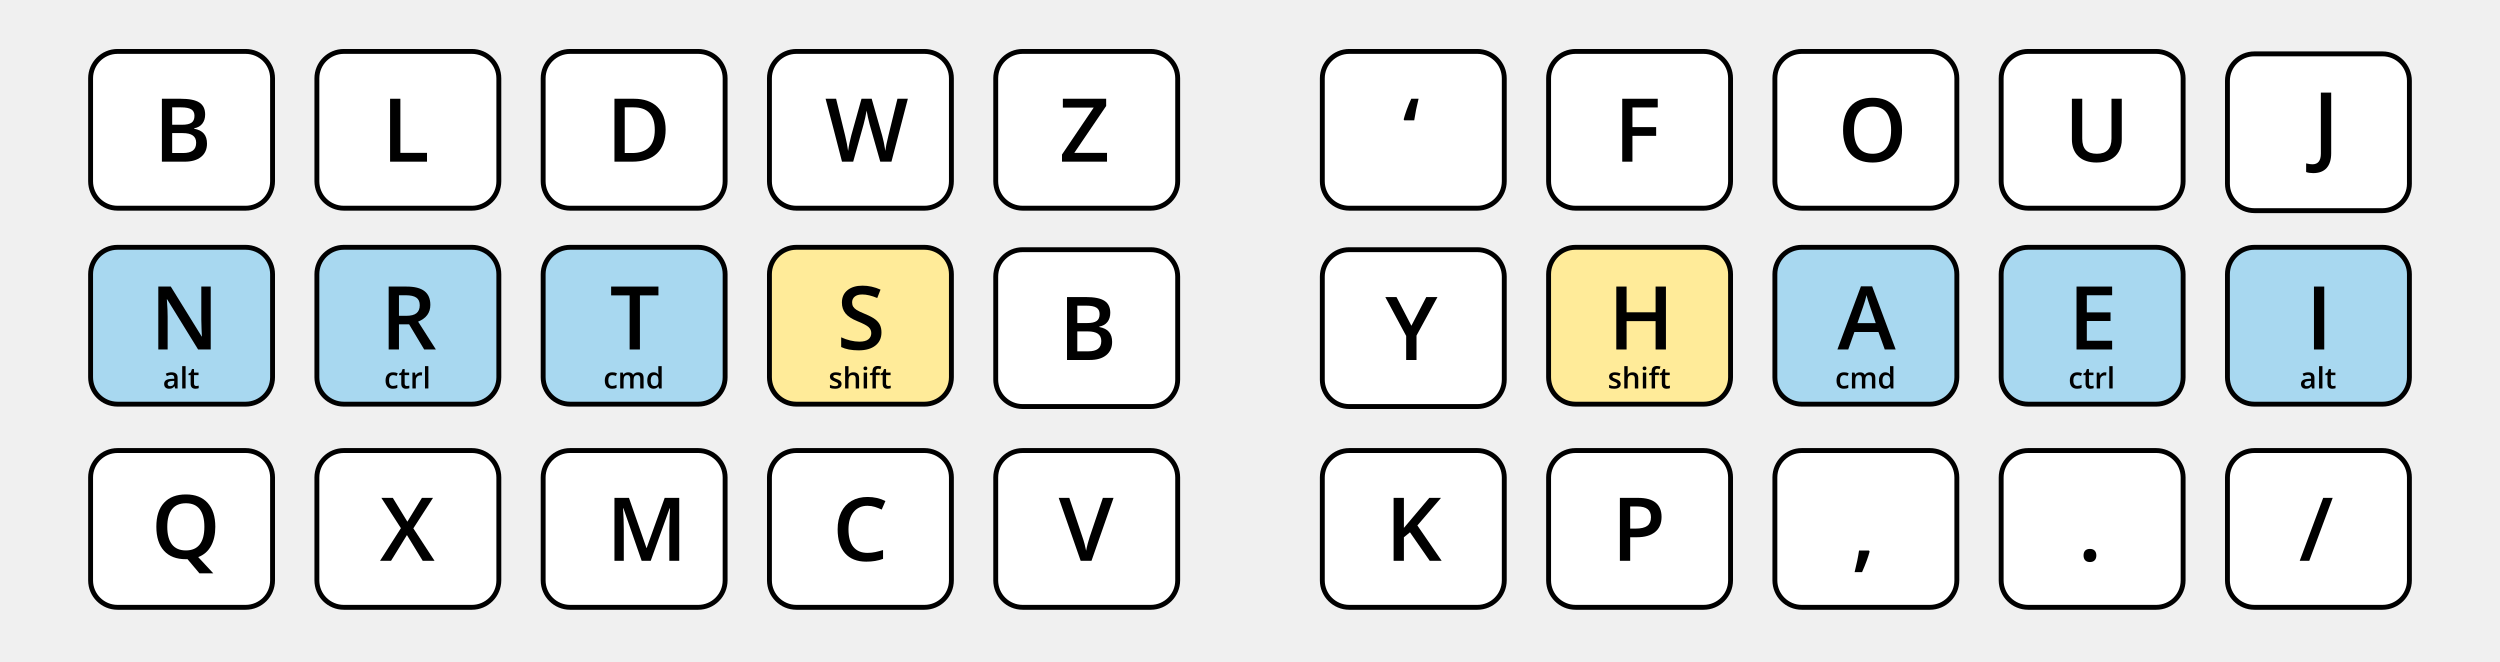
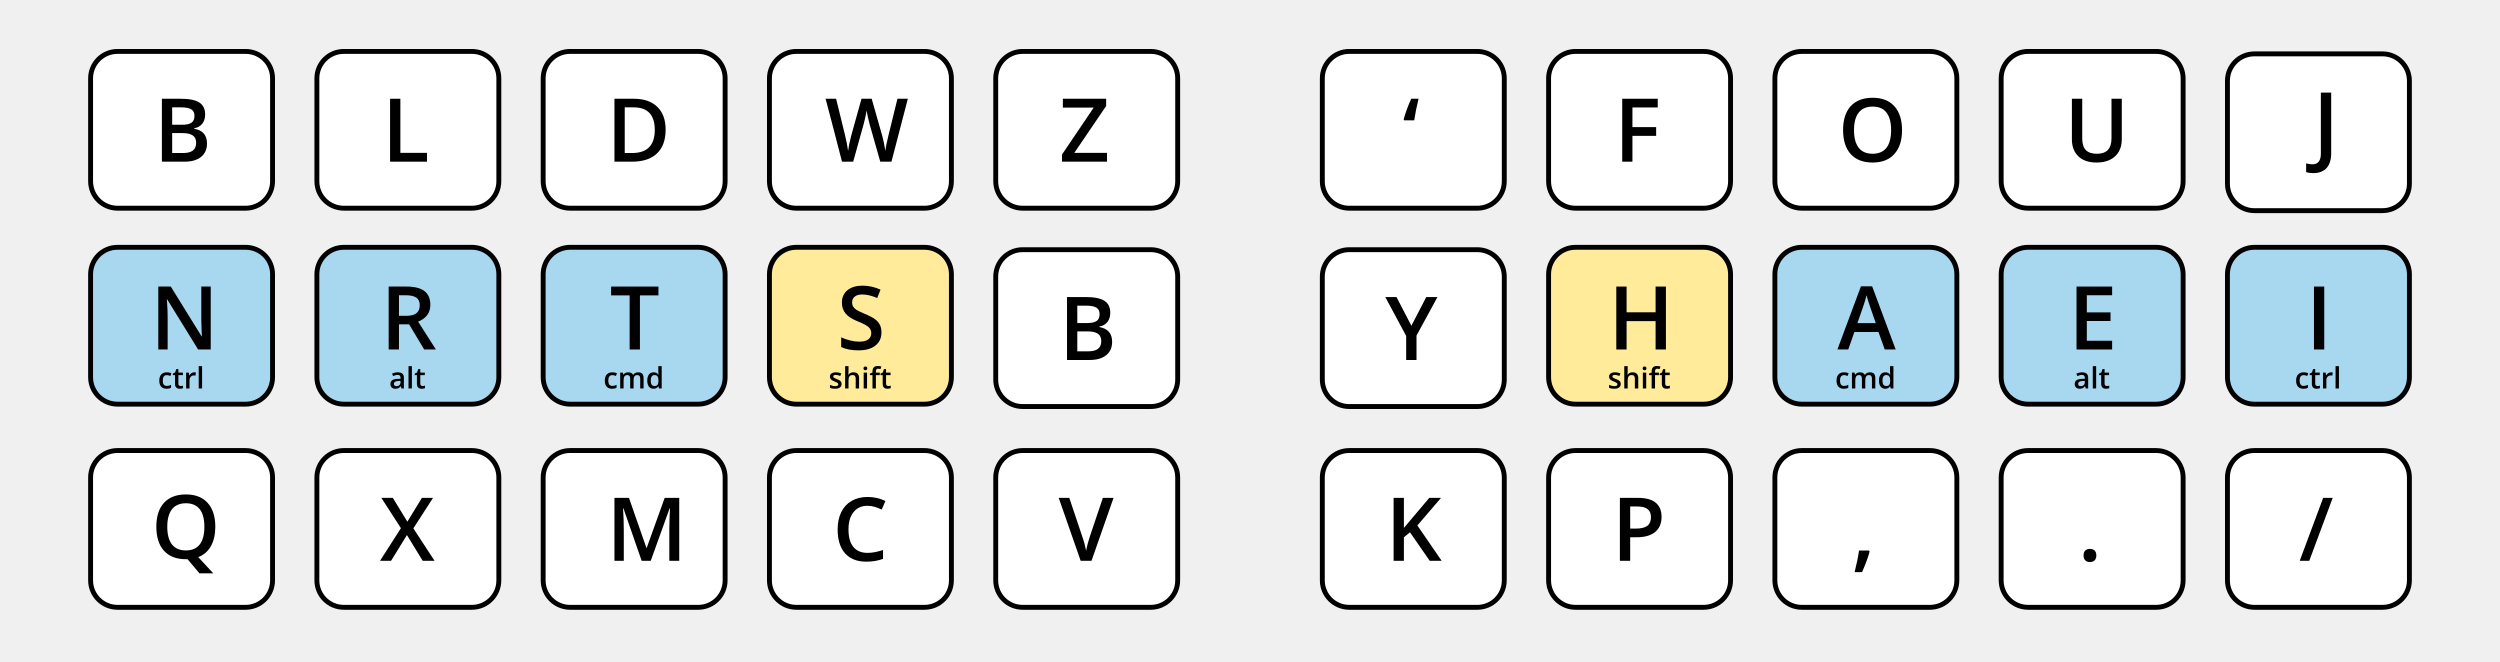
<svg xmlns="http://www.w3.org/2000/svg" width="1021px" height="270px" viewBox="0 0 1021 270" version="1.1">
  <g id="graphite-light" stroke="none" stroke-width="1" fill="none" fill-rule="evenodd">
    <g id="graphics" transform="translate(37, 21)" stroke="#000000" stroke-width="2">
      <g id="Bottom" transform="translate(0, 163)" fill="#FFFFFF">
        <rect id="Rectangle" x="0" y="0" width="74.312" height="64.03" rx="11" />
        <rect id="Rectangle" x="92.413" y="0" width="74.312" height="64.03" rx="11" />
        <rect id="Rectangle" x="184.827" y="0" width="74.312" height="64.03" rx="11" />
        <rect id="Rectangle" x="277.24" y="0" width="74.312" height="64.03" rx="11" />
        <rect id="Rectangle" x="369.654" y="0" width="74.312" height="64.03" rx="11" />
        <rect id="Rectangle" x="503.034" y="0" width="74.312" height="64.03" rx="11" />
        <rect id="Rectangle" x="595.448" y="0" width="74.312" height="64.03" rx="11" />
        <rect id="Rectangle" x="687.861" y="0" width="74.312" height="64.03" rx="11" />
        <rect id="Rectangle" x="780.275" y="0" width="74.312" height="64.03" rx="11" />
        <rect id="Rectangle" x="872.688" y="0" width="74.312" height="64.03" rx="11" />
      </g>
      <g id="Middle" transform="translate(0, 80)">
        <rect id="Rectangle" fill="#A8D8F0" x="0" y="0" width="74.312" height="64.059" rx="11" />
        <rect id="Rectangle" fill="#A8D8F0" x="92.413" y="0" width="74.312" height="64.059" rx="11" />
        <rect id="Rectangle" fill="#A8D8F0" x="184.827" y="0" width="74.312" height="64.059" rx="11" />
        <rect id="Rectangle" fill="#FFEB99" x="277.24" y="0" width="74.312" height="64.059" rx="11" />
        <rect id="Rectangle" fill="#FFEB99" x="595.448" y="0" width="74.312" height="64.059" rx="11" />
        <rect id="Rectangle" fill="#A8D8F0" x="687.861" y="0" width="74.312" height="64.059" rx="11" />
        <rect id="Rectangle" fill="#A8D8F0" x="780.275" y="0" width="74.312" height="64.059" rx="11" />
        <rect id="Rectangle" fill="#A8D8F0" x="872.688" y="0" width="74.312" height="64.059" rx="11" />
        <rect id="Rectangle" fill="#FFFFFF" x="369.654" y="0.971" width="74.312" height="64.059" rx="11" />
        <rect id="Rectangle" fill="#FFFFFF" x="503.034" y="0.971" width="74.312" height="64.059" rx="11" />
      </g>
      <g id="Top" transform="translate(0, -0)" fill="#FFFFFF">
        <rect id="Rectangle" x="0" y="0" width="74.312" height="64.03" rx="11" />
        <rect id="Rectangle" x="92.413" y="0" width="74.312" height="64.03" rx="11" />
        <rect id="Rectangle" x="184.827" y="0" width="74.312" height="64.03" rx="11" />
        <rect id="Rectangle" x="277.24" y="0" width="74.312" height="64.03" rx="11" />
        <rect id="Rectangle" x="369.654" y="0" width="74.312" height="64.03" rx="11" />
        <rect id="Rectangle" x="503.034" y="0" width="74.312" height="64.03" rx="11" />
        <rect id="Rectangle" x="595.448" y="0" width="74.312" height="64.03" rx="11" />
        <rect id="Rectangle" x="687.861" y="0" width="74.312" height="64.03" rx="11" />
        <rect id="Rectangle" x="780.275" y="0" width="74.312" height="64.03" rx="11" />
        <rect id="Rectangle" x="872.688" y="1" width="74.312" height="64.03" rx="11" />
      </g>
    </g>
    <g id="text" transform="translate(63.85029, 37.83078)" fill="#000000" fill-rule="nonzero">
      <g id="B" transform="translate(91.35684, 165.4999)">
        <polygon id="Path" points="22.254 25.699 17.42 25.699 10.986 15.188 4.5 25.699 0 25.699 8.525 12.375 0.545 0 5.221 0 11.162 9.721 17.104 0 21.639 0 13.605 12.445" />
      </g>
      <g id="B" transform="translate(187.0926, 165.4999)">
        <path d="M11.109,25.699 L3.656,4.236 L3.516,4.236 C3.715,7.424 3.814,10.412 3.814,13.201 L3.814,25.699 L0,25.699 L0,0 L5.924,0 L13.061,20.443 L13.166,20.443 L20.514,0 L26.455,0 L26.455,25.699 L22.412,25.699 L22.412,12.99 C22.412,11.713 22.444,10.049 22.509,7.998 C22.573,5.947 22.629,4.705 22.676,4.271 L22.535,4.271 L14.818,25.699 L11.109,25.699 Z" id="Path" />
      </g>
      <g id="B" transform="translate(278.2404, 165.1307)">
        <path d="M12.199,3.604 C9.785,3.604 7.887,4.459 6.504,6.17 C5.121,7.881 4.43,10.242 4.43,13.254 C4.43,16.406 5.095,18.791 6.425,20.408 C7.755,22.025 9.68,22.834 12.199,22.834 C13.289,22.834 14.344,22.726 15.363,22.509 C16.383,22.292 17.443,22.014 18.545,21.674 L18.545,25.277 C16.529,26.039 14.244,26.42 11.689,26.42 C7.928,26.42 5.039,25.28 3.023,23.001 C1.008,20.722 0,17.461 0,13.219 C0,10.547 0.489,8.209 1.468,6.205 C2.446,4.201 3.861,2.666 5.713,1.6 C7.564,0.533 9.738,0 12.234,0 C14.859,0 17.285,0.551 19.512,1.652 L18,5.15 C17.133,4.74 16.216,4.38 15.249,4.069 C14.282,3.759 13.266,3.604 12.199,3.604 Z" id="Path" />
      </g>
      <g id="B" transform="translate(368.527, 165.4999)">
        <path d="M18.035,0 L22.395,0 L13.395,25.699 L8.965,25.699 L0,0 L4.324,0 L9.686,15.979 C9.967,16.74 10.266,17.722 10.582,18.923 C10.898,20.124 11.104,21.018 11.197,21.604 C11.35,20.713 11.584,19.682 11.9,18.51 C12.217,17.338 12.475,16.471 12.674,15.908 L18.035,0 Z" id="Path" />
      </g>
      <g id="B" transform="translate(505.2998, 165.4999)">
        <path d="M19.617,25.699 L14.748,25.699 L6.68,14.062 L4.201,16.084 L4.201,25.699 L0,25.699 L0,0 L4.201,0 L4.201,12.27 C5.35,10.863 6.492,9.51 7.629,8.209 L14.572,0 L19.354,0 C14.865,5.273 11.648,9.029 9.703,11.268 L19.617,25.699 Z" id="Path" />
      </g>
      <g id="B" transform="translate(597.7133, 165.4999)">
        <path d="M17.016,7.77 C17.016,10.453 16.137,12.51 14.379,13.939 C12.621,15.369 10.119,16.084 6.873,16.084 L4.201,16.084 L4.201,25.699 L0,25.699 L0,0 L7.4,0 C10.611,0 13.017,0.656 14.616,1.969 C16.216,3.281 17.016,5.215 17.016,7.77 Z M4.201,12.551 L6.434,12.551 C8.59,12.551 10.172,12.176 11.18,11.426 C12.188,10.676 12.691,9.504 12.691,7.91 C12.691,6.434 12.24,5.332 11.338,4.605 C10.436,3.879 9.029,3.516 7.119,3.516 L4.201,3.516 L4.201,12.551 Z" id="Shape" />
      </g>
      <g id="B" transform="translate(693.5701, 187.0155)">
        <path d="M6.135,0.404 C5.572,2.584 4.541,5.391 3.041,8.824 L0,8.824 C0.809,5.66 1.412,2.719 1.811,0 L5.871,0 L6.135,0.404 Z" id="Path" />
      </g>
      <g id="B" transform="translate(787.0735, 186.3475)">
        <path d="M0,2.654 C0,1.799 0.223,1.143 0.668,0.686 C1.113,0.229 1.758,0 2.602,0 C3.457,0 4.107,0.237 4.553,0.712 C4.998,1.187 5.221,1.834 5.221,2.654 C5.221,3.486 4.995,4.146 4.544,4.632 C4.093,5.118 3.445,5.361 2.602,5.361 C1.758,5.361 1.113,5.121 0.668,4.641 C0.223,4.16 0,3.498 0,2.654 Z" id="Path" />
      </g>
      <g id="B" transform="translate(875.3561, 165.4999)">
        <polygon id="Path" points="13.465 0 3.902 25.699 0 25.699 9.58 0" />
      </g>
-       <g id="alt" transform="translate(3.186974, 111.6991)">
+       <g id="alt" transform="translate(95.60045, 111.6991)">
        <path d="M4.512,9.117 L4.236,8.215 L4.189,8.215 C3.877,8.609 3.562,8.878 3.246,9.021 C2.93,9.163 2.523,9.234 2.027,9.234 C1.391,9.234 0.894,9.062 0.536,8.719 C0.179,8.375 0,7.889 0,7.26 C0,6.592 0.248,6.088 0.744,5.748 C1.24,5.408 1.996,5.223 3.012,5.191 L4.131,5.156 L4.131,4.811 C4.131,4.396 4.034,4.087 3.841,3.882 C3.647,3.677 3.348,3.574 2.941,3.574 C2.609,3.574 2.291,3.623 1.986,3.721 C1.682,3.818 1.389,3.934 1.107,4.066 L0.662,3.082 C1.014,2.898 1.398,2.759 1.816,2.663 C2.234,2.567 2.629,2.52 3,2.52 C3.824,2.52 4.446,2.699 4.866,3.059 C5.286,3.418 5.496,3.982 5.496,4.752 L5.496,9.117 L4.512,9.117 Z M2.461,8.18 C2.961,8.18 3.362,8.04 3.665,7.761 C3.968,7.481 4.119,7.09 4.119,6.586 L4.119,6.023 L3.287,6.059 C2.639,6.082 2.167,6.19 1.872,6.384 C1.577,6.577 1.43,6.873 1.43,7.271 C1.43,7.561 1.516,7.784 1.688,7.942 C1.859,8.101 2.117,8.18 2.461,8.18 Z" id="Shape" />
        <polygon id="Path" points="8.757 9.117 7.38 9.117 7.38 0 8.757 0" />
        <path d="M13.103,8.121 C13.439,8.121 13.775,8.068 14.111,7.963 L14.111,9 C13.958,9.066 13.762,9.122 13.522,9.167 C13.281,9.212 13.032,9.234 12.775,9.234 C11.47,9.234 10.818,8.547 10.818,7.172 L10.818,3.68 L9.933,3.68 L9.933,3.07 L10.882,2.566 L11.351,1.195 L12.2,1.195 L12.2,2.637 L14.046,2.637 L14.046,3.68 L12.2,3.68 L12.2,7.148 C12.2,7.48 12.283,7.726 12.449,7.884 C12.615,8.042 12.833,8.121 13.103,8.121 Z" id="Path" />
      </g>
      <g id="N" transform="translate(0.801132, 79.20094)">
        <path d="M21.41,25.699 L16.26,25.699 L3.621,5.221 L3.48,5.221 L3.568,6.363 C3.732,8.543 3.814,10.535 3.814,12.34 L3.814,25.699 L0,25.699 L0,0 L5.098,0 L17.701,20.373 L17.807,20.373 C17.783,20.104 17.736,19.122 17.666,17.429 C17.596,15.735 17.561,14.414 17.561,13.465 L17.561,0 L21.41,0 L21.41,25.699 Z" id="Path" />
      </g>
-       <g id="alt" transform="translate(93.61237, 111.6991)">
+       <g id="alt" transform="translate(1.198888, 111.6991)">
        <path d="M3,9.234 C2.02,9.234 1.274,8.948 0.765,8.376 C0.255,7.804 0,6.982 0,5.912 C0,4.822 0.267,3.984 0.8,3.398 C1.333,2.812 2.104,2.52 3.111,2.52 C3.795,2.52 4.41,2.646 4.957,2.9 L4.541,4.008 C3.959,3.781 3.479,3.668 3.1,3.668 C1.979,3.668 1.418,4.412 1.418,5.9 C1.418,6.627 1.558,7.173 1.837,7.538 C2.116,7.903 2.525,8.086 3.064,8.086 C3.678,8.086 4.258,7.934 4.805,7.629 L4.805,8.83 C4.559,8.975 4.296,9.078 4.017,9.141 C3.737,9.203 3.398,9.234 3,9.234 Z" id="Path" />
        <path d="M8.705,8.121 C9.041,8.121 9.377,8.068 9.713,7.963 L9.713,9 C9.56,9.066 9.364,9.122 9.124,9.167 C8.883,9.212 8.634,9.234 8.377,9.234 C7.072,9.234 6.42,8.547 6.42,7.172 L6.42,3.68 L5.535,3.68 L5.535,3.07 L6.484,2.566 L6.953,1.195 L7.802,1.195 L7.802,2.637 L9.648,2.637 L9.648,3.68 L7.802,3.68 L7.802,7.148 C7.802,7.48 7.885,7.726 8.051,7.884 C8.217,8.042 8.435,8.121 8.705,8.121 Z" id="Path" />
        <path d="M14.257,2.52 C14.534,2.52 14.763,2.539 14.943,2.578 L14.808,3.861 C14.613,3.814 14.409,3.791 14.198,3.791 C13.648,3.791 13.201,3.971 12.86,4.33 C12.518,4.689 12.347,5.156 12.347,5.73 L12.347,9.117 L10.97,9.117 L10.97,2.637 L12.048,2.637 L12.23,3.779 L12.3,3.779 C12.515,3.393 12.795,3.086 13.141,2.859 C13.487,2.633 13.859,2.52 14.257,2.52 Z" id="Path" />
        <polygon id="Path" points="17.483 9.117 16.106 9.117 16.106 0 17.483 0" />
      </g>
      <g id="N" transform="translate(94.88535, 79.20094)">
        <path d="M4.201,11.953 L7.119,11.953 C9.076,11.953 10.494,11.59 11.373,10.863 C12.252,10.137 12.691,9.059 12.691,7.629 C12.691,6.176 12.217,5.133 11.268,4.5 C10.318,3.867 8.889,3.551 6.979,3.551 L4.201,3.551 L4.201,11.953 Z M4.201,15.434 L4.201,25.699 L0,25.699 L0,0 L7.26,0 C10.576,0 13.031,0.621 14.625,1.863 C16.219,3.105 17.016,4.98 17.016,7.488 C17.016,10.688 15.352,12.967 12.023,14.326 L19.283,25.699 L14.502,25.699 L8.35,15.434 L4.201,15.434 Z" id="Shape" />
      </g>
      <g id="alt" transform="translate(183.1507, 111.6991)">
        <path d="M3,9.234 C2.02,9.234 1.274,8.948 0.765,8.376 C0.255,7.804 0,6.982 0,5.912 C0,4.822 0.267,3.984 0.8,3.398 C1.333,2.812 2.104,2.52 3.111,2.52 C3.795,2.52 4.41,2.646 4.957,2.9 L4.541,4.008 C3.959,3.781 3.479,3.668 3.1,3.668 C1.979,3.668 1.418,4.412 1.418,5.9 C1.418,6.627 1.558,7.173 1.837,7.538 C2.116,7.903 2.525,8.086 3.064,8.086 C3.678,8.086 4.258,7.934 4.805,7.629 L4.805,8.83 C4.559,8.975 4.296,9.078 4.017,9.141 C3.737,9.203 3.398,9.234 3,9.234 Z" id="Path" />
        <path d="M11.752,9.117 L10.369,9.117 L10.369,5.121 C10.369,4.625 10.275,4.255 10.088,4.011 C9.9,3.767 9.607,3.645 9.209,3.645 C8.677,3.645 8.288,3.817 8.04,4.163 C7.792,4.509 7.668,5.084 7.668,5.889 L7.668,9.117 L6.291,9.117 L6.291,2.637 L7.369,2.637 L7.562,3.486 L7.632,3.486 C7.812,3.178 8.073,2.939 8.415,2.771 C8.756,2.604 9.132,2.52 9.543,2.52 C10.539,2.52 11.199,2.859 11.523,3.539 L11.617,3.539 C11.808,3.219 12.078,2.969 12.425,2.789 C12.773,2.609 13.171,2.52 13.621,2.52 C14.394,2.52 14.958,2.715 15.311,3.105 C15.665,3.496 15.841,4.092 15.841,4.893 L15.841,9.117 L14.464,9.117 L14.464,5.121 C14.464,4.625 14.37,4.255 14.18,4.011 C13.991,3.767 13.697,3.645 13.298,3.645 C12.763,3.645 12.372,3.812 12.124,4.146 C11.876,4.479 11.752,4.992 11.752,5.684 L11.752,9.117 Z" id="Path" />
        <path d="M19.911,9.234 C19.103,9.234 18.472,8.941 18.019,8.355 C17.566,7.77 17.339,6.947 17.339,5.889 C17.339,4.826 17.569,3.999 18.028,3.407 C18.487,2.815 19.122,2.52 19.935,2.52 C20.786,2.52 21.435,2.834 21.88,3.463 L21.95,3.463 C21.884,2.998 21.851,2.631 21.851,2.361 L21.851,0 L23.234,0 L23.234,9.117 L22.155,9.117 L21.915,8.268 L21.851,8.268 C21.409,8.912 20.763,9.234 19.911,9.234 Z M20.28,8.121 C20.847,8.121 21.259,7.962 21.517,7.644 C21.775,7.325 21.907,6.809 21.915,6.094 L21.915,5.9 C21.915,5.084 21.782,4.504 21.517,4.16 C21.251,3.816 20.835,3.645 20.269,3.645 C19.784,3.645 19.411,3.841 19.15,4.233 C18.888,4.626 18.757,5.186 18.757,5.912 C18.757,6.631 18.884,7.179 19.138,7.556 C19.392,7.933 19.773,8.121 20.28,8.121 Z" id="Shape" />
      </g>
      <g id="N" transform="translate(185.7344, 79.20094)">
        <polygon id="Path" points="11.76 25.699 7.559 25.699 7.559 3.604 0 3.604 0 0 19.318 0 19.318 3.604 11.76 3.604" />
      </g>
      <g id="shift" transform="translate(275.086, 111.6346)">
        <path d="M4.764,7.336 C4.764,7.969 4.533,8.454 4.072,8.792 C3.611,9.13 2.951,9.299 2.092,9.299 C1.229,9.299 0.535,9.168 0.012,8.906 L0.012,7.717 C0.773,8.068 1.482,8.244 2.139,8.244 C2.986,8.244 3.41,7.988 3.41,7.477 C3.41,7.312 3.363,7.176 3.27,7.066 C3.176,6.957 3.021,6.844 2.807,6.727 C2.592,6.609 2.293,6.477 1.91,6.328 C1.164,6.039 0.659,5.75 0.396,5.461 C0.132,5.172 0,4.797 0,4.336 C0,3.781 0.224,3.351 0.671,3.044 C1.118,2.737 1.727,2.584 2.496,2.584 C3.258,2.584 3.979,2.738 4.658,3.047 L4.213,4.084 C3.514,3.795 2.926,3.65 2.449,3.65 C1.723,3.65 1.359,3.857 1.359,4.271 C1.359,4.475 1.454,4.646 1.644,4.787 C1.833,4.928 2.246,5.121 2.883,5.367 C3.418,5.574 3.807,5.764 4.049,5.936 C4.291,6.107 4.471,6.306 4.588,6.53 C4.705,6.755 4.764,7.023 4.764,7.336 Z" id="Path" />
        <path d="M11.916,9.182 L10.533,9.182 L10.533,5.197 C10.533,4.697 10.432,4.324 10.231,4.078 C10.03,3.832 9.711,3.709 9.273,3.709 C8.695,3.709 8.27,3.882 7.999,4.228 C7.727,4.573 7.591,5.152 7.591,5.965 L7.591,9.182 L6.214,9.182 L6.214,0.064 L7.591,0.064 L7.591,2.379 C7.591,2.75 7.568,3.146 7.521,3.568 L7.609,3.568 C7.796,3.256 8.057,3.014 8.391,2.842 C8.725,2.67 9.115,2.584 9.56,2.584 C11.13,2.584 11.916,3.375 11.916,4.957 L11.916,9.182 Z" id="Path" />
        <path d="M15.171,9.182 L13.794,9.182 L13.794,2.701 L15.171,2.701 L15.171,9.182 Z M13.712,0.984 C13.712,0.738 13.779,0.549 13.914,0.416 C14.049,0.283 14.241,0.217 14.491,0.217 C14.734,0.217 14.922,0.283 15.057,0.416 C15.192,0.549 15.259,0.738 15.259,0.984 C15.259,1.219 15.192,1.403 15.057,1.538 C14.922,1.673 14.734,1.74 14.491,1.74 C14.241,1.74 14.049,1.673 13.914,1.538 C13.779,1.403 13.712,1.219 13.712,0.984 Z" id="Shape" />
        <path d="M20.354,3.744 L18.772,3.744 L18.772,9.182 L17.389,9.182 L17.389,3.744 L16.323,3.744 L16.323,3.1 L17.389,2.678 L17.389,2.256 C17.389,1.49 17.569,0.923 17.929,0.554 C18.288,0.185 18.837,0 19.575,0 C20.059,0 20.536,0.08 21.005,0.24 L20.641,1.283 C20.302,1.174 19.977,1.119 19.669,1.119 C19.356,1.119 19.129,1.216 18.986,1.409 C18.844,1.603 18.772,1.893 18.772,2.279 L18.772,2.701 L20.354,2.701 L20.354,3.744 Z" id="Path" />
        <path d="M23.832,8.186 C24.168,8.186 24.504,8.133 24.84,8.027 L24.84,9.064 C24.688,9.131 24.492,9.187 24.251,9.231 C24.011,9.276 23.762,9.299 23.504,9.299 C22.2,9.299 21.547,8.611 21.547,7.236 L21.547,3.744 L20.663,3.744 L20.663,3.135 L21.612,2.631 L22.08,1.26 L22.93,1.26 L22.93,2.701 L24.776,2.701 L24.776,3.744 L22.93,3.744 L22.93,7.213 C22.93,7.545 23.013,7.79 23.179,7.948 C23.345,8.106 23.563,8.186 23.832,8.186 Z" id="Path" />
      </g>
      <g id="S" transform="translate(279.6859, 78.8318)">
        <path d="M16.453,19.09 C16.453,21.375 15.627,23.168 13.975,24.469 C12.322,25.77 10.043,26.42 7.137,26.42 C4.23,26.42 1.852,25.969 0,25.066 L0,21.094 C1.172,21.645 2.417,22.078 3.735,22.395 C5.054,22.711 6.281,22.869 7.418,22.869 C9.082,22.869 10.31,22.553 11.101,21.92 C11.892,21.287 12.287,20.438 12.287,19.371 C12.287,18.41 11.924,17.596 11.197,16.928 C10.471,16.26 8.971,15.469 6.697,14.555 C4.354,13.605 2.701,12.521 1.74,11.303 C0.779,10.084 0.299,8.619 0.299,6.908 C0.299,4.764 1.061,3.076 2.584,1.846 C4.107,0.615 6.152,0 8.719,0 C11.18,0 13.629,0.539 16.066,1.617 L14.73,5.045 C12.445,4.084 10.406,3.604 8.613,3.604 C7.254,3.604 6.223,3.899 5.52,4.491 C4.816,5.083 4.465,5.865 4.465,6.838 C4.465,7.506 4.605,8.077 4.887,8.552 C5.168,9.026 5.631,9.475 6.275,9.896 C6.92,10.318 8.08,10.875 9.756,11.566 C11.643,12.352 13.025,13.084 13.904,13.764 C14.783,14.443 15.428,15.211 15.838,16.066 C16.248,16.922 16.453,17.93 16.453,19.09 Z" id="Path" />
      </g>
      <g id="shift" transform="translate(593.2933, 111.6346)">
        <path d="M4.764,7.336 C4.764,7.969 4.533,8.454 4.072,8.792 C3.611,9.13 2.951,9.299 2.092,9.299 C1.229,9.299 0.535,9.168 0.012,8.906 L0.012,7.717 C0.773,8.068 1.482,8.244 2.139,8.244 C2.986,8.244 3.41,7.988 3.41,7.477 C3.41,7.312 3.363,7.176 3.27,7.066 C3.176,6.957 3.021,6.844 2.807,6.727 C2.592,6.609 2.293,6.477 1.91,6.328 C1.164,6.039 0.659,5.75 0.396,5.461 C0.132,5.172 0,4.797 0,4.336 C0,3.781 0.224,3.351 0.671,3.044 C1.118,2.737 1.727,2.584 2.496,2.584 C3.258,2.584 3.979,2.738 4.658,3.047 L4.213,4.084 C3.514,3.795 2.926,3.65 2.449,3.65 C1.723,3.65 1.359,3.857 1.359,4.271 C1.359,4.475 1.454,4.646 1.644,4.787 C1.833,4.928 2.246,5.121 2.883,5.367 C3.418,5.574 3.807,5.764 4.049,5.936 C4.291,6.107 4.471,6.306 4.588,6.53 C4.705,6.755 4.764,7.023 4.764,7.336 Z" id="Path" />
        <path d="M11.916,9.182 L10.533,9.182 L10.533,5.197 C10.533,4.697 10.432,4.324 10.231,4.078 C10.03,3.832 9.711,3.709 9.273,3.709 C8.695,3.709 8.27,3.882 7.999,4.228 C7.727,4.573 7.591,5.152 7.591,5.965 L7.591,9.182 L6.214,9.182 L6.214,0.064 L7.591,0.064 L7.591,2.379 C7.591,2.75 7.568,3.146 7.521,3.568 L7.609,3.568 C7.796,3.256 8.057,3.014 8.391,2.842 C8.725,2.67 9.115,2.584 9.56,2.584 C11.13,2.584 11.916,3.375 11.916,4.957 L11.916,9.182 Z" id="Path" />
        <path d="M15.171,9.182 L13.794,9.182 L13.794,2.701 L15.171,2.701 L15.171,9.182 Z M13.712,0.984 C13.712,0.738 13.779,0.549 13.914,0.416 C14.049,0.283 14.241,0.217 14.491,0.217 C14.734,0.217 14.922,0.283 15.057,0.416 C15.192,0.549 15.259,0.738 15.259,0.984 C15.259,1.219 15.192,1.403 15.057,1.538 C14.922,1.673 14.734,1.74 14.491,1.74 C14.241,1.74 14.049,1.673 13.914,1.538 C13.779,1.403 13.712,1.219 13.712,0.984 Z" id="Shape" />
        <path d="M20.354,3.744 L18.772,3.744 L18.772,9.182 L17.389,9.182 L17.389,3.744 L16.323,3.744 L16.323,3.1 L17.389,2.678 L17.389,2.256 C17.389,1.49 17.569,0.923 17.929,0.554 C18.288,0.185 18.837,0 19.575,0 C20.059,0 20.536,0.08 21.005,0.24 L20.641,1.283 C20.302,1.174 19.977,1.119 19.669,1.119 C19.356,1.119 19.129,1.216 18.986,1.409 C18.844,1.603 18.772,1.893 18.772,2.279 L18.772,2.701 L20.354,2.701 L20.354,3.744 Z" id="Path" />
        <path d="M23.832,8.186 C24.168,8.186 24.504,8.133 24.84,8.027 L24.84,9.064 C24.688,9.131 24.492,9.187 24.251,9.231 C24.011,9.276 23.762,9.299 23.504,9.299 C22.2,9.299 21.547,8.611 21.547,7.236 L21.547,3.744 L20.663,3.744 L20.663,3.135 L21.612,2.631 L22.08,1.26 L22.93,1.26 L22.93,2.701 L24.776,2.701 L24.776,3.744 L22.93,3.744 L22.93,7.213 C22.93,7.545 23.013,7.79 23.179,7.948 C23.345,8.106 23.563,8.186 23.832,8.186 Z" id="Path" />
      </g>
      <g id="S" transform="translate(596.2488, 79.20094)">
        <polygon id="Path" points="20.268 25.699 16.049 25.699 16.049 14.115 4.201 14.115 4.201 25.699 0 25.699 0 0 4.201 0 4.201 10.512 16.049 10.512 16.049 0 20.268 0" />
      </g>
      <g id="alt" transform="translate(686.1849, 111.6991)">
        <path d="M3,9.234 C2.02,9.234 1.274,8.948 0.765,8.376 C0.255,7.804 0,6.982 0,5.912 C0,4.822 0.267,3.984 0.8,3.398 C1.333,2.812 2.104,2.52 3.111,2.52 C3.795,2.52 4.41,2.646 4.957,2.9 L4.541,4.008 C3.959,3.781 3.479,3.668 3.1,3.668 C1.979,3.668 1.418,4.412 1.418,5.9 C1.418,6.627 1.558,7.173 1.837,7.538 C2.116,7.903 2.525,8.086 3.064,8.086 C3.678,8.086 4.258,7.934 4.805,7.629 L4.805,8.83 C4.559,8.975 4.296,9.078 4.017,9.141 C3.737,9.203 3.398,9.234 3,9.234 Z" id="Path" />
        <path d="M11.752,9.117 L10.369,9.117 L10.369,5.121 C10.369,4.625 10.275,4.255 10.088,4.011 C9.9,3.767 9.607,3.645 9.209,3.645 C8.677,3.645 8.288,3.817 8.04,4.163 C7.792,4.509 7.668,5.084 7.668,5.889 L7.668,9.117 L6.291,9.117 L6.291,2.637 L7.369,2.637 L7.562,3.486 L7.632,3.486 C7.812,3.178 8.073,2.939 8.415,2.771 C8.756,2.604 9.132,2.52 9.543,2.52 C10.539,2.52 11.199,2.859 11.523,3.539 L11.617,3.539 C11.808,3.219 12.078,2.969 12.425,2.789 C12.773,2.609 13.171,2.52 13.621,2.52 C14.394,2.52 14.958,2.715 15.311,3.105 C15.665,3.496 15.841,4.092 15.841,4.893 L15.841,9.117 L14.464,9.117 L14.464,5.121 C14.464,4.625 14.37,4.255 14.18,4.011 C13.991,3.767 13.697,3.645 13.298,3.645 C12.763,3.645 12.372,3.812 12.124,4.146 C11.876,4.479 11.752,4.992 11.752,5.684 L11.752,9.117 Z" id="Path" />
        <path d="M19.911,9.234 C19.103,9.234 18.472,8.941 18.019,8.355 C17.566,7.77 17.339,6.947 17.339,5.889 C17.339,4.826 17.569,3.999 18.028,3.407 C18.487,2.815 19.122,2.52 19.935,2.52 C20.786,2.52 21.435,2.834 21.88,3.463 L21.95,3.463 C21.884,2.998 21.851,2.631 21.851,2.361 L21.851,0 L23.234,0 L23.234,9.117 L22.155,9.117 L21.915,8.268 L21.851,8.268 C21.409,8.912 20.763,9.234 19.911,9.234 Z M20.28,8.121 C20.847,8.121 21.259,7.962 21.517,7.644 C21.775,7.325 21.907,6.809 21.915,6.094 L21.915,5.9 C21.915,5.084 21.782,4.504 21.517,4.16 C21.251,3.816 20.835,3.645 20.269,3.645 C19.784,3.645 19.411,3.841 19.15,4.233 C18.888,4.626 18.757,5.186 18.757,5.912 C18.757,6.631 18.884,7.179 19.138,7.556 C19.392,7.933 19.773,8.121 20.28,8.121 Z" id="Shape" />
      </g>
      <g id="N" transform="translate(686.545, 79.09547)">
        <path d="M19.336,25.805 L16.77,18.668 L6.943,18.668 L4.43,25.805 L0,25.805 L9.615,0 L14.186,0 L23.801,25.805 L19.336,25.805 Z M15.662,15.047 L13.254,8.051 C13.078,7.582 12.835,6.844 12.524,5.836 C12.214,4.828 12,4.09 11.883,3.621 C11.566,5.062 11.104,6.639 10.494,8.35 L8.174,15.047 L15.662,15.047 Z" id="Shape" />
      </g>
-       <g id="alt" transform="translate(781.4735, 111.6991)">
+       <g id="alt" transform="translate(873.887, 111.6991)">
        <path d="M3,9.234 C2.02,9.234 1.274,8.948 0.765,8.376 C0.255,7.804 0,6.982 0,5.912 C0,4.822 0.267,3.984 0.8,3.398 C1.333,2.812 2.104,2.52 3.111,2.52 C3.795,2.52 4.41,2.646 4.957,2.9 L4.541,4.008 C3.959,3.781 3.479,3.668 3.1,3.668 C1.979,3.668 1.418,4.412 1.418,5.9 C1.418,6.627 1.558,7.173 1.837,7.538 C2.116,7.903 2.525,8.086 3.064,8.086 C3.678,8.086 4.258,7.934 4.805,7.629 L4.805,8.83 C4.559,8.975 4.296,9.078 4.017,9.141 C3.737,9.203 3.398,9.234 3,9.234 Z" id="Path" />
        <path d="M8.705,8.121 C9.041,8.121 9.377,8.068 9.713,7.963 L9.713,9 C9.56,9.066 9.364,9.122 9.124,9.167 C8.883,9.212 8.634,9.234 8.377,9.234 C7.072,9.234 6.42,8.547 6.42,7.172 L6.42,3.68 L5.535,3.68 L5.535,3.07 L6.484,2.566 L6.953,1.195 L7.802,1.195 L7.802,2.637 L9.648,2.637 L9.648,3.68 L7.802,3.68 L7.802,7.148 C7.802,7.48 7.885,7.726 8.051,7.884 C8.217,8.042 8.435,8.121 8.705,8.121 Z" id="Path" />
        <path d="M14.257,2.52 C14.534,2.52 14.763,2.539 14.943,2.578 L14.808,3.861 C14.613,3.814 14.409,3.791 14.198,3.791 C13.648,3.791 13.201,3.971 12.86,4.33 C12.518,4.689 12.347,5.156 12.347,5.73 L12.347,9.117 L10.97,9.117 L10.97,2.637 L12.048,2.637 L12.23,3.779 L12.3,3.779 C12.515,3.393 12.795,3.086 13.141,2.859 C13.487,2.633 13.859,2.52 14.257,2.52 Z" id="Path" />
        <polygon id="Path" points="17.483 9.117 16.106 9.117 16.106 0 17.483 0" />
      </g>
      <g id="N" transform="translate(784.2055, 79.20094)">
        <polygon id="Path" points="14.537 25.699 0 25.699 0 0 14.537 0 14.537 3.551 4.201 3.551 4.201 10.547 13.887 10.547 13.887 14.062 4.201 14.062 4.201 22.131 14.537 22.131" />
      </g>
-       <g id="alt" transform="translate(875.8751, 111.6991)">
+       <g id="alt" transform="translate(783.4616, 111.6991)">
        <path d="M4.512,9.117 L4.236,8.215 L4.189,8.215 C3.877,8.609 3.562,8.878 3.246,9.021 C2.93,9.163 2.523,9.234 2.027,9.234 C1.391,9.234 0.894,9.062 0.536,8.719 C0.179,8.375 0,7.889 0,7.26 C0,6.592 0.248,6.088 0.744,5.748 C1.24,5.408 1.996,5.223 3.012,5.191 L4.131,5.156 L4.131,4.811 C4.131,4.396 4.034,4.087 3.841,3.882 C3.647,3.677 3.348,3.574 2.941,3.574 C2.609,3.574 2.291,3.623 1.986,3.721 C1.682,3.818 1.389,3.934 1.107,4.066 L0.662,3.082 C1.014,2.898 1.398,2.759 1.816,2.663 C2.234,2.567 2.629,2.52 3,2.52 C3.824,2.52 4.446,2.699 4.866,3.059 C5.286,3.418 5.496,3.982 5.496,4.752 L5.496,9.117 L4.512,9.117 Z M2.461,8.18 C2.961,8.18 3.362,8.04 3.665,7.761 C3.968,7.481 4.119,7.09 4.119,6.586 L4.119,6.023 L3.287,6.059 C2.639,6.082 2.167,6.19 1.872,6.384 C1.577,6.577 1.43,6.873 1.43,7.271 C1.43,7.561 1.516,7.784 1.688,7.942 C1.859,8.101 2.117,8.18 2.461,8.18 Z" id="Shape" />
        <polygon id="Path" points="8.757 9.117 7.38 9.117 7.38 0 8.757 0" />
        <path d="M13.103,8.121 C13.439,8.121 13.775,8.068 14.111,7.963 L14.111,9 C13.958,9.066 13.762,9.122 13.522,9.167 C13.281,9.212 13.032,9.234 12.775,9.234 C11.47,9.234 10.818,8.547 10.818,7.172 L10.818,3.68 L9.933,3.68 L9.933,3.07 L10.882,2.566 L11.351,1.195 L12.2,1.195 L12.2,2.637 L14.046,2.637 L14.046,3.68 L12.2,3.68 L12.2,7.148 C12.2,7.48 12.283,7.726 12.449,7.884 C12.615,8.042 12.833,8.121 13.103,8.121 Z" id="Path" />
      </g>
      <g id="N" transform="translate(881.1717, 79.20094)">
        <polygon id="Path" points="0 25.699 0 0 4.201 0 4.201 25.699" />
      </g>
      <g id="B" transform="translate(371.9195, 83.48471)">
        <path d="M0,0 L7.629,0 C11.168,0 13.726,0.516 15.302,1.547 C16.878,2.578 17.666,4.207 17.666,6.434 C17.666,7.934 17.279,9.182 16.506,10.178 C15.732,11.174 14.619,11.801 13.166,12.059 L13.166,12.234 C14.971,12.574 16.298,13.245 17.147,14.247 C17.997,15.249 18.422,16.605 18.422,18.316 C18.422,20.625 17.616,22.433 16.005,23.739 C14.394,25.046 12.152,25.699 9.281,25.699 L0,25.699 L0,0 Z M4.201,10.617 L8.244,10.617 C10.002,10.617 11.285,10.339 12.094,9.782 C12.902,9.226 13.307,8.279 13.307,6.943 C13.307,5.736 12.87,4.863 11.997,4.324 C11.124,3.785 9.738,3.516 7.84,3.516 L4.201,3.516 L4.201,10.617 Z M4.201,14.027 L4.201,22.166 L8.666,22.166 C10.424,22.166 11.751,21.829 12.647,21.155 C13.544,20.481 13.992,19.418 13.992,17.965 C13.992,16.629 13.535,15.639 12.621,14.994 C11.707,14.35 10.318,14.027 8.455,14.027 L4.201,14.027 Z" id="Shape" />
      </g>
      <g id="B" transform="translate(501.9073, 83.48471)">
        <polygon id="Path" points="10.652 11.725 16.734 0 21.305 0 12.744 15.732 12.744 25.699 8.525 25.699 8.525 15.873 0 0 4.57 0" />
      </g>
      <g id="B" transform="translate(2.265625, 2.499851)">
        <path d="M0,0 L7.629,0 C11.168,0 13.726,0.516 15.302,1.547 C16.878,2.578 17.666,4.207 17.666,6.434 C17.666,7.934 17.279,9.182 16.506,10.178 C15.732,11.174 14.619,11.801 13.166,12.059 L13.166,12.234 C14.971,12.574 16.298,13.245 17.147,14.247 C17.997,15.249 18.422,16.605 18.422,18.316 C18.422,20.625 17.616,22.433 16.005,23.739 C14.394,25.046 12.152,25.699 9.281,25.699 L0,25.699 L0,0 Z M4.201,10.617 L8.244,10.617 C10.002,10.617 11.285,10.339 12.094,9.782 C12.902,9.226 13.307,8.279 13.307,6.943 C13.307,5.736 12.87,4.863 11.997,4.324 C11.124,3.785 9.738,3.516 7.84,3.516 L4.201,3.516 L4.201,10.617 Z M4.201,14.027 L4.201,22.166 L8.666,22.166 C10.424,22.166 11.751,21.829 12.647,21.155 C13.544,20.481 13.992,19.418 13.992,17.965 C13.992,16.629 13.535,15.639 12.621,14.994 C11.707,14.35 10.318,14.027 8.455,14.027 L4.201,14.027 Z" id="Shape" />
      </g>
      <g id="B" transform="translate(95.45938, 2.499851)">
        <polygon id="Path" points="0 25.699 0 0 4.201 0 4.201 22.096 15.082 22.096 15.082 25.699" />
      </g>
      <g id="B" transform="translate(187.0926, 2.499851)">
        <path d="M20.9,12.604 C20.9,16.846 19.723,20.089 17.367,22.333 C15.012,24.577 11.619,25.699 7.189,25.699 L0,25.699 L0,0 L7.945,0 C12.035,0 15.217,1.102 17.49,3.305 C19.764,5.508 20.9,8.607 20.9,12.604 Z M16.471,12.744 C16.471,6.592 13.594,3.516 7.84,3.516 L4.201,3.516 L4.201,22.166 L7.189,22.166 C13.377,22.166 16.471,19.025 16.471,12.744 Z" id="Shape" />
      </g>
      <g id="B" transform="translate(369.8697, 2.499851)">
        <polygon id="Path" points="18.387 25.699 0 25.699 0 22.781 12.955 3.604 0.352 3.604 0.352 0 18.035 0 18.035 2.953 5.027 22.096 18.387 22.096" />
      </g>
      <g id="B" transform="translate(509.4112, 2.499851)">
        <path d="M0.211,8.807 L1.13686838e-13,8.42 C0.234,7.447 0.65,6.135 1.248,4.482 C1.846,2.83 2.461,1.336 3.094,0 L6.082,0 C5.332,3 4.74,5.936 4.307,8.807 L0.211,8.807 Z" id="Path" />
      </g>
      <g id="B" transform="translate(598.6694, 2.499851)">
        <polygon id="Path" points="4.166 25.699 0 25.699 0 0 14.502 0 14.502 3.551 4.166 3.551 4.166 11.584 13.852 11.584 13.852 15.152 4.166 15.152" />
      </g>
      <g id="B" transform="translate(688.8612, 2.095554)">
        <path d="M24.082,13.219 C24.082,17.402 23.036,20.654 20.944,22.975 C18.853,25.295 15.891,26.455 12.059,26.455 C8.18,26.455 5.2,25.304 3.12,23.001 C1.04,20.698 0,17.426 0,13.184 C0,8.941 1.046,5.684 3.138,3.41 C5.229,1.137 8.215,0 12.094,0 C15.914,0 18.867,1.154 20.953,3.463 C23.039,5.771 24.082,9.023 24.082,13.219 Z M4.465,13.219 C4.465,16.383 5.104,18.782 6.381,20.417 C7.658,22.052 9.551,22.869 12.059,22.869 C14.555,22.869 16.438,22.061 17.71,20.443 C18.981,18.826 19.617,16.418 19.617,13.219 C19.617,10.066 18.987,7.676 17.728,6.047 C16.468,4.418 14.59,3.604 12.094,3.604 C9.574,3.604 7.673,4.418 6.39,6.047 C5.106,7.676 4.465,10.066 4.465,13.219 Z" id="Shape" />
      </g>
      <g id="B" transform="translate(782.3118, 2.499851)">
        <path d="M20.373,0 L20.373,16.629 C20.373,18.527 19.966,20.188 19.151,21.612 C18.337,23.036 17.159,24.132 15.618,24.899 C14.077,25.667 12.234,26.051 10.09,26.051 C6.902,26.051 4.424,25.207 2.654,23.52 C0.885,21.832 0,19.512 0,16.559 L0,0 L4.219,0 L4.219,16.26 C4.219,18.381 4.711,19.945 5.695,20.953 C6.68,21.961 8.191,22.465 10.23,22.465 C14.191,22.465 16.172,20.385 16.172,16.225 L16.172,0 L20.373,0 Z" id="Path" />
      </g>
      <g id="B" transform="translate(0, 164.0956)">
        <path d="M24.082,13.219 C24.082,16.336 23.487,18.961 22.298,21.094 C21.108,23.227 19.377,24.727 17.104,25.594 L23.256,32.221 L17.596,32.221 L12.744,26.455 L12.059,26.455 C8.18,26.455 5.2,25.304 3.12,23.001 C1.04,20.698 0,17.426 0,13.184 C0,8.941 1.046,5.684 3.138,3.41 C5.229,1.137 8.215,0 12.094,0 C15.914,0 18.867,1.154 20.953,3.463 C23.039,5.771 24.082,9.023 24.082,13.219 Z M4.465,13.219 C4.465,16.383 5.104,18.782 6.381,20.417 C7.658,22.052 9.551,22.869 12.059,22.869 C14.555,22.869 16.438,22.061 17.71,20.443 C18.981,18.826 19.617,16.418 19.617,13.219 C19.617,10.066 18.987,7.676 17.728,6.047 C16.468,4.418 14.59,3.604 12.094,3.604 C9.574,3.604 7.673,4.418 6.39,6.047 C5.106,7.676 4.465,10.066 4.465,13.219 Z" id="Shape" />
      </g>
      <g id="B" transform="translate(273.3244, 2.499851)">
        <path d="M26.895,25.699 L22.324,25.699 L17.965,10.371 C17.777,9.703 17.543,8.739 17.262,7.479 C16.98,6.22 16.811,5.344 16.752,4.852 C16.635,5.602 16.444,6.574 16.181,7.77 C15.917,8.965 15.697,9.855 15.521,10.441 L11.268,25.699 L6.697,25.699 L3.375,12.832 L0,0 L4.289,0 L7.963,14.977 C8.537,17.379 8.947,19.5 9.193,21.34 C9.322,20.344 9.516,19.23 9.773,18 C10.031,16.77 10.266,15.773 10.477,15.012 L14.66,0 L18.826,0 L23.115,15.082 C23.525,16.477 23.959,18.562 24.416,21.34 C24.592,19.664 25.014,17.531 25.682,14.941 L29.338,0 L33.592,0 L26.895,25.699 Z" id="Path" />
      </g>
      <g id="B" transform="translate(877.9762, -0)">
        <path d="M2.883,32.871 C1.734,32.871 0.773,32.725 0,32.432 L0,28.898 C0.984,29.145 1.84,29.268 2.566,29.268 C4.863,29.268 6.012,27.814 6.012,24.908 L6.012,0 L10.23,0 L10.23,24.768 C10.23,27.393 9.606,29.399 8.358,30.788 C7.11,32.177 5.285,32.871 2.883,32.871 Z" id="Path" />
      </g>
    </g>
  </g>
</svg>
